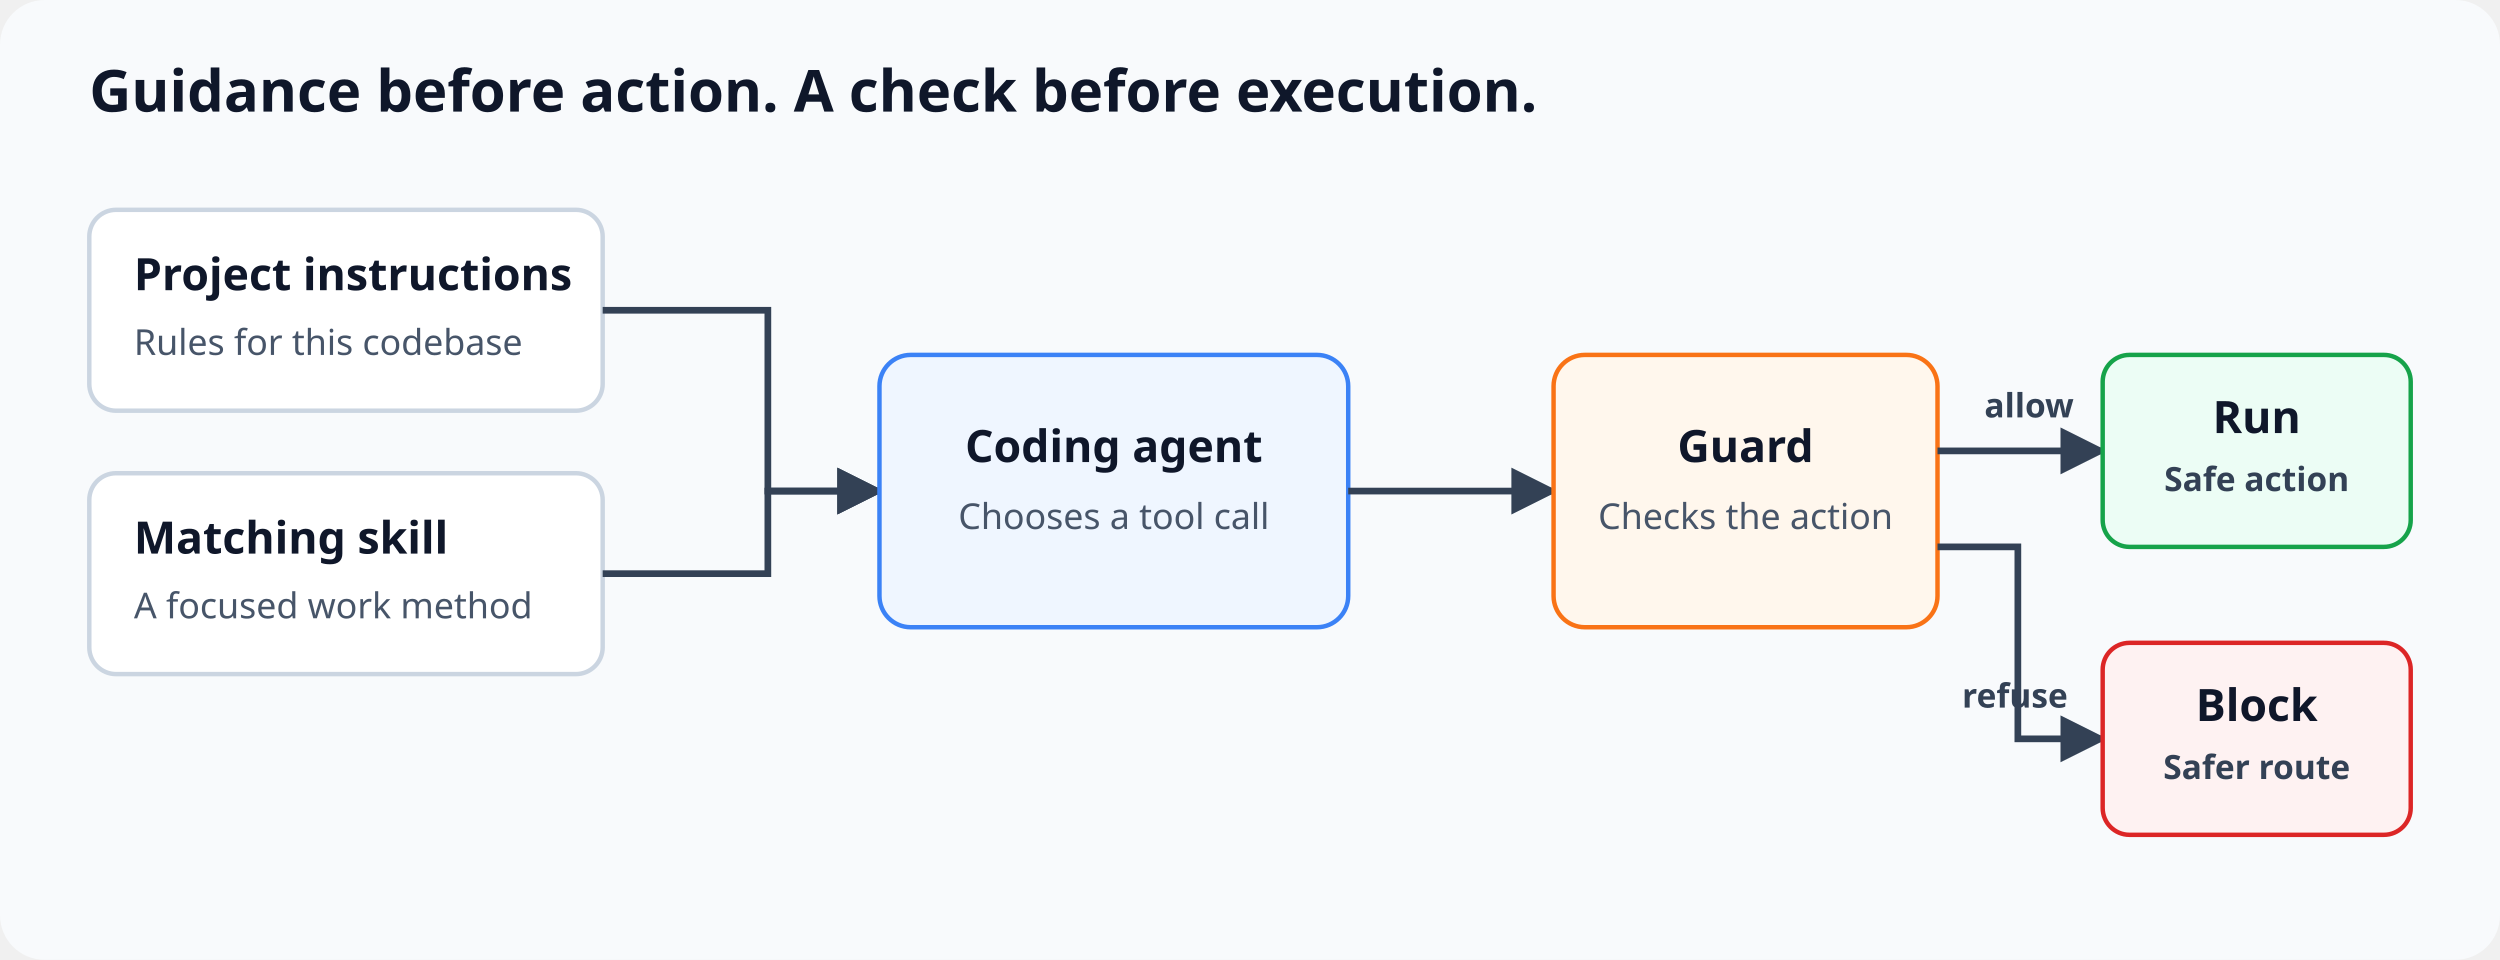
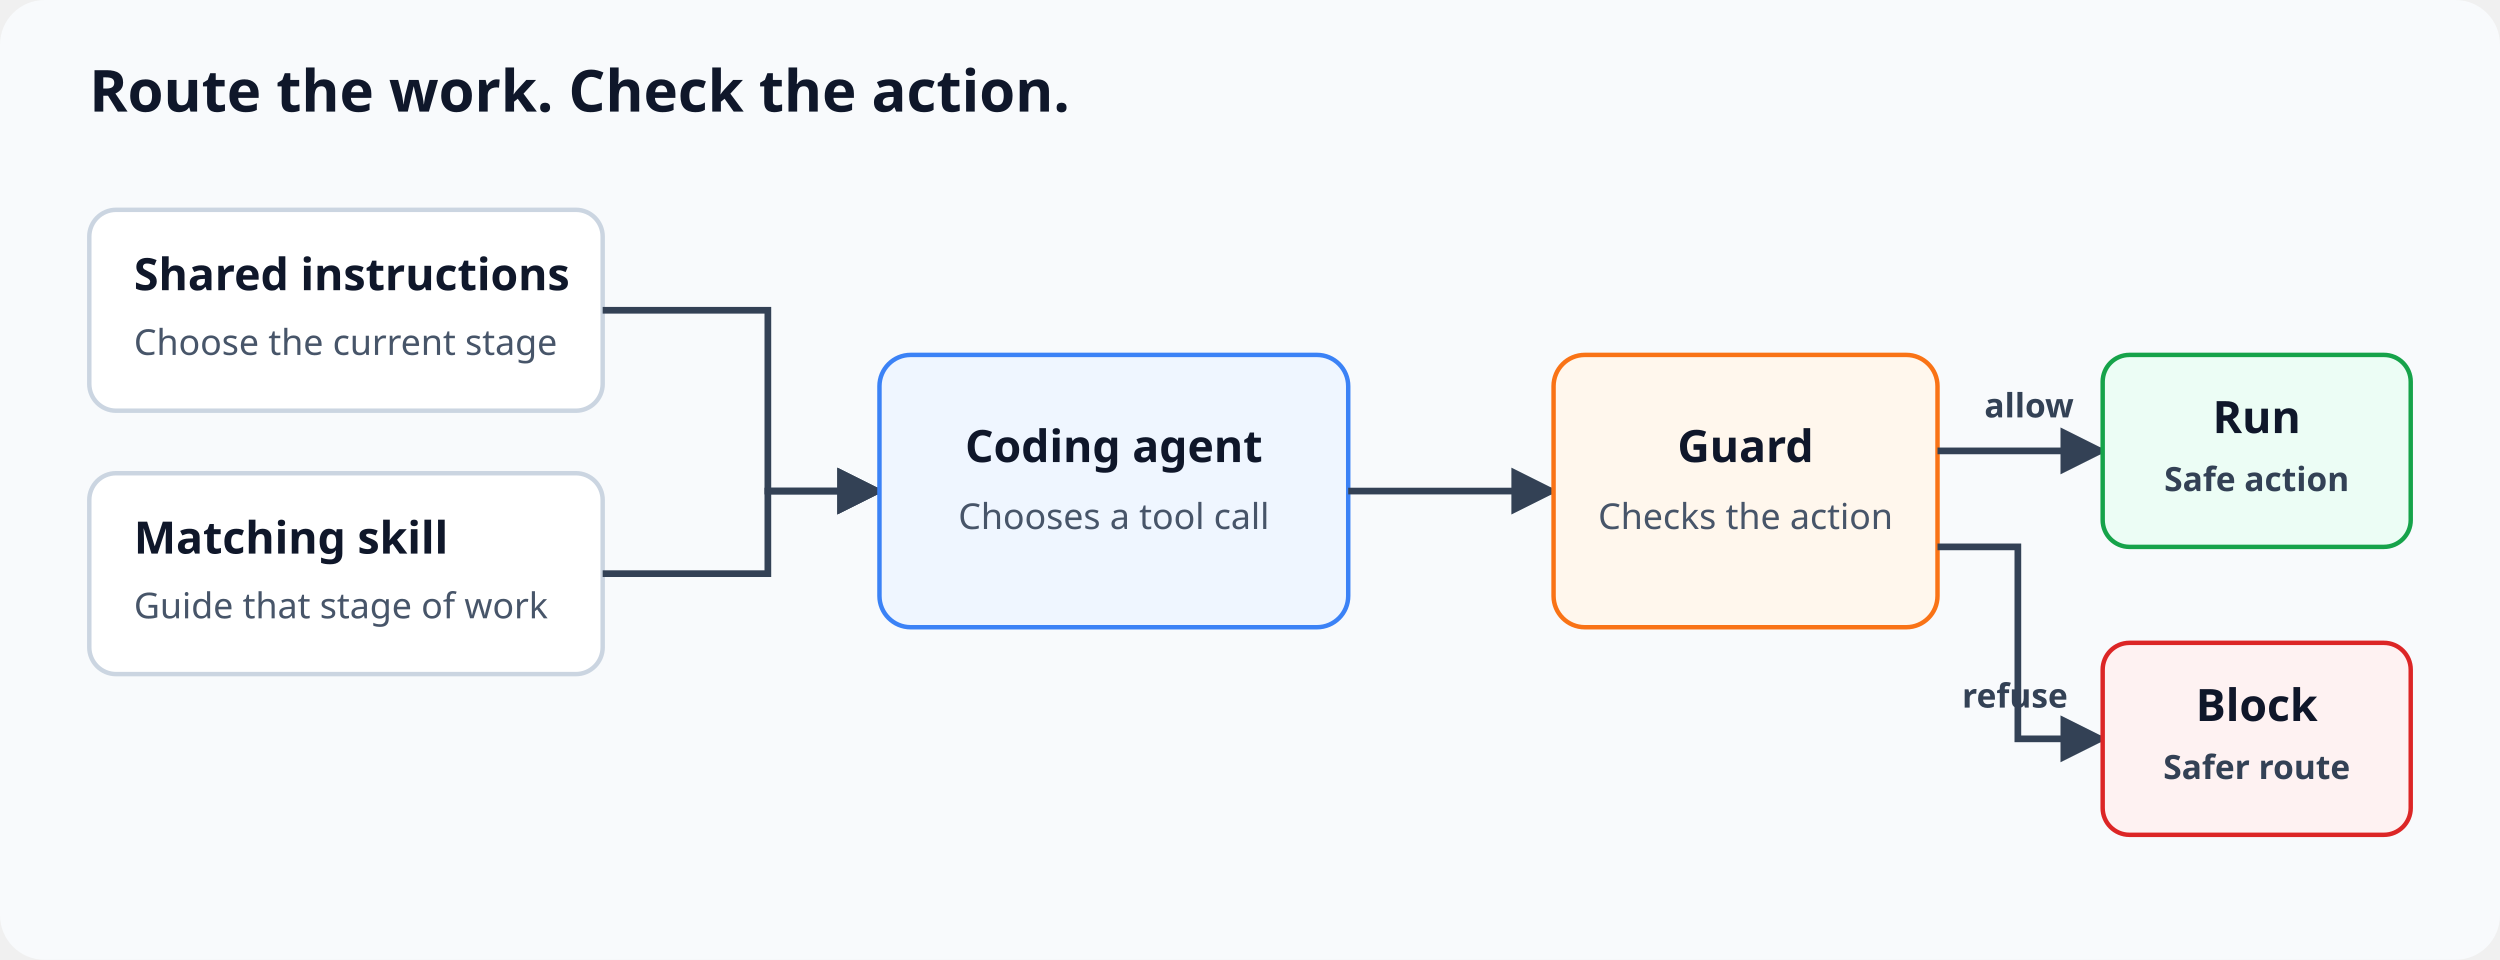
<svg xmlns="http://www.w3.org/2000/svg" viewBox="0 0 1120 430" role="img" aria-labelledby="title desc">
  <defs>
    <marker id="arrow" viewBox="0 0 10 10" refX="9" refY="5" markerWidth="7" markerHeight="7" orient="auto">
      <path d="M0 0 10 5 0 10z" fill="#334155" />
    </marker>
    <style>
      .heading { font: 700 26px ui-sans-serif, system-ui, sans-serif; fill: #0f172a; }
      .label { font: 700 20px ui-sans-serif, system-ui, sans-serif; fill: #0f172a; }
      .body { font: 500 16px ui-sans-serif, system-ui, sans-serif; fill: #475569; }
      .small { font: 650 15px ui-sans-serif, system-ui, sans-serif; fill: #334155; }
      .line { fill: none; stroke: #334155; stroke-width: 3; marker-end: url(#arrow); }
      .box { fill: #ffffff; stroke: #cbd5e1; stroke-width: 2; }
    </style>
  </defs>
  <rect width="1120" height="430" rx="20" fill="#f8fafc" />
-   <text x="40" y="50" class="heading">Guidance before action. A check before execution.</text>
+   <text x="40" y="50" class="heading">Route the work. Check the action.</text>
  <g transform="translate(40 94)">
    <rect class="box" width="230" height="90" rx="12" />
-     <text x="20" y="36" class="label">Project instructions</text>
-     <text x="20" y="65" class="body">Rules for this codebase</text>
+     <text x="20" y="36" class="label">Shared instructions</text>
+     <text x="20" y="65" class="body">Choose the current stage</text>
  </g>
  <g transform="translate(40 212)">
    <rect class="box" width="230" height="90" rx="12" />
    <text x="20" y="36" class="label">Matching skill</text>
-     <text x="20" y="65" class="body">A focused work method</text>
+     <text x="20" y="65" class="body">Guide that stage of work</text>
  </g>
  <path class="line" d="M270 139h74v81h50" />
  <path class="line" d="M270 257h74v-37h50" />
  <g transform="translate(394 159)">
    <rect width="210" height="122" rx="14" fill="#eff6ff" stroke="#3b82f6" stroke-width="2" />
    <text x="105" y="48" text-anchor="middle" class="label">Coding agent</text>
    <text x="105" y="78" text-anchor="middle" class="body">Chooses a tool call</text>
  </g>
  <path class="line" d="M604 220h92" />
  <g transform="translate(696 159)">
    <rect width="172" height="122" rx="14" fill="#fff7ed" stroke="#f97316" stroke-width="2" />
    <text x="86" y="48" text-anchor="middle" class="label">Guard</text>
    <text x="86" y="78" text-anchor="middle" class="body">Checks the action</text>
  </g>
  <path class="line" d="M868 202h74" />
  <path class="line" d="M868 245h36v86h38" />
  <g transform="translate(942 159)">
    <rect width="138" height="86" rx="12" fill="#ecfdf5" stroke="#16a34a" stroke-width="2" />
    <text x="69" y="35" text-anchor="middle" class="label">Run</text>
    <text x="69" y="61" text-anchor="middle" class="small">Safe action</text>
  </g>
  <g transform="translate(942 288)">
    <rect width="138" height="86" rx="12" fill="#fef2f2" stroke="#dc2626" stroke-width="2" />
    <text x="69" y="35" text-anchor="middle" class="label">Block</text>
    <text x="69" y="61" text-anchor="middle" class="small">Safer route</text>
  </g>
  <text x="889" y="187" class="small" fill="#166534">allow</text>
  <text x="879" y="317" class="small" fill="#991b1b">refuse</text>
</svg>
